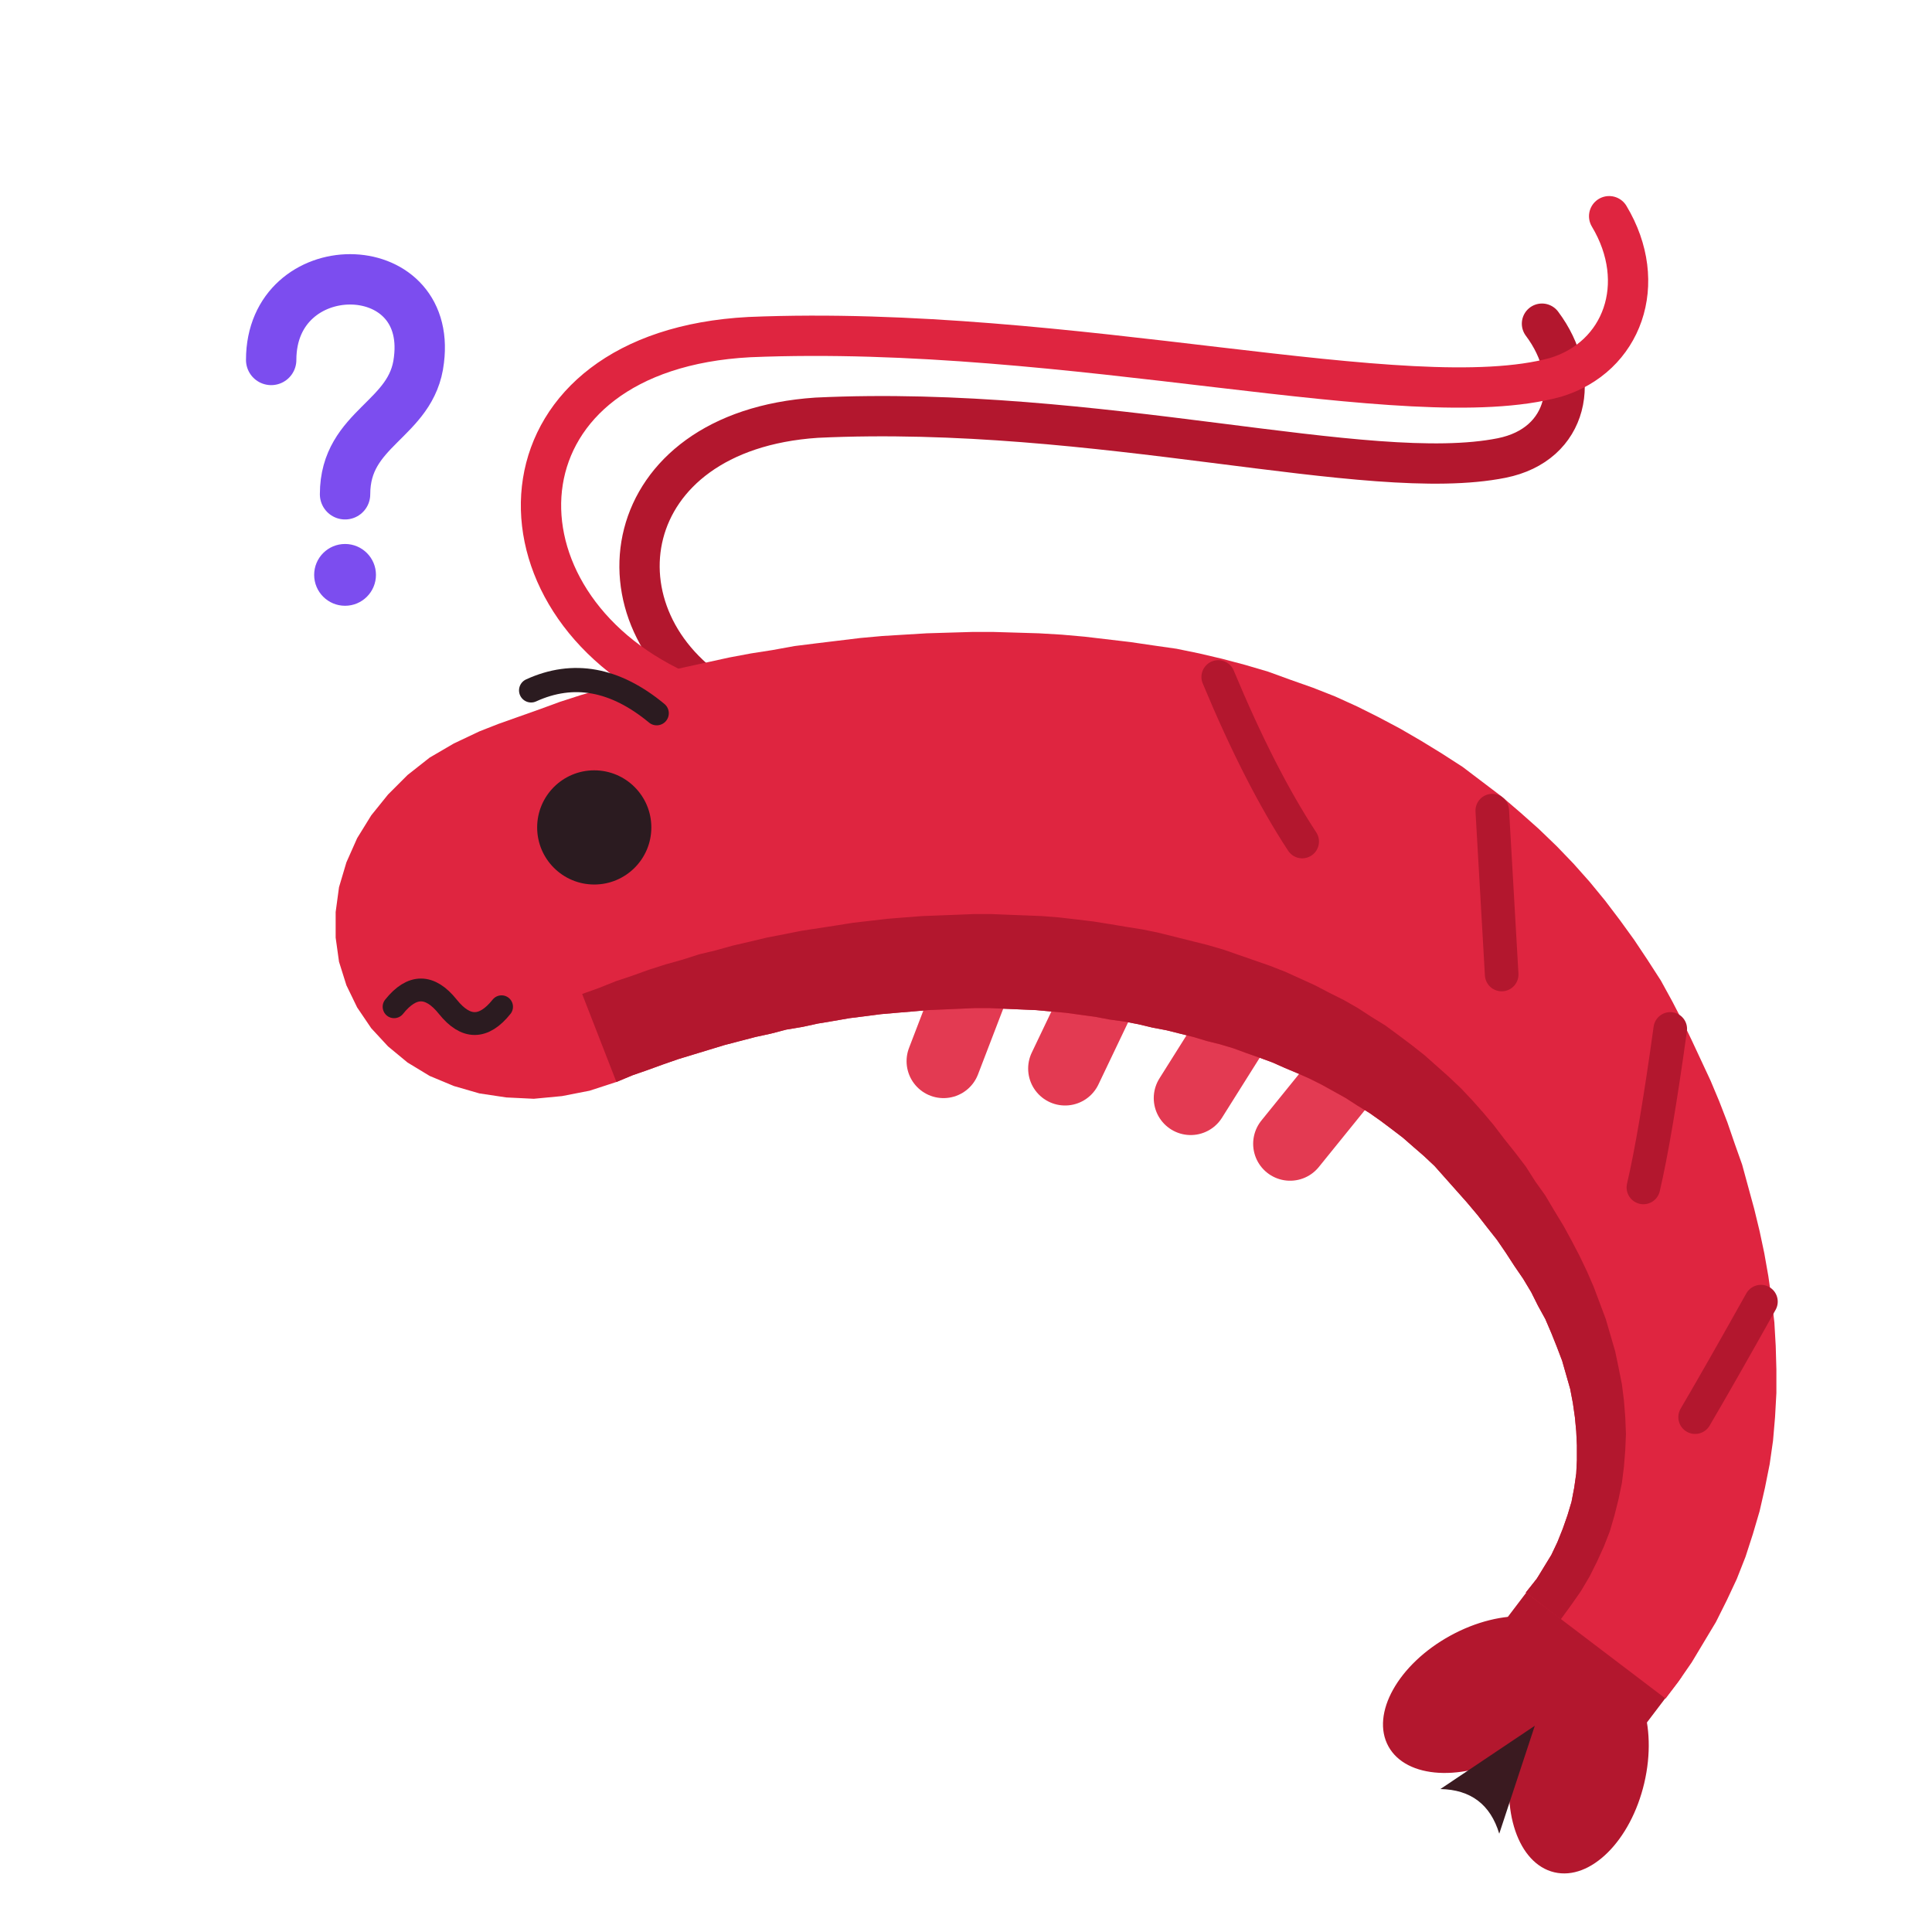
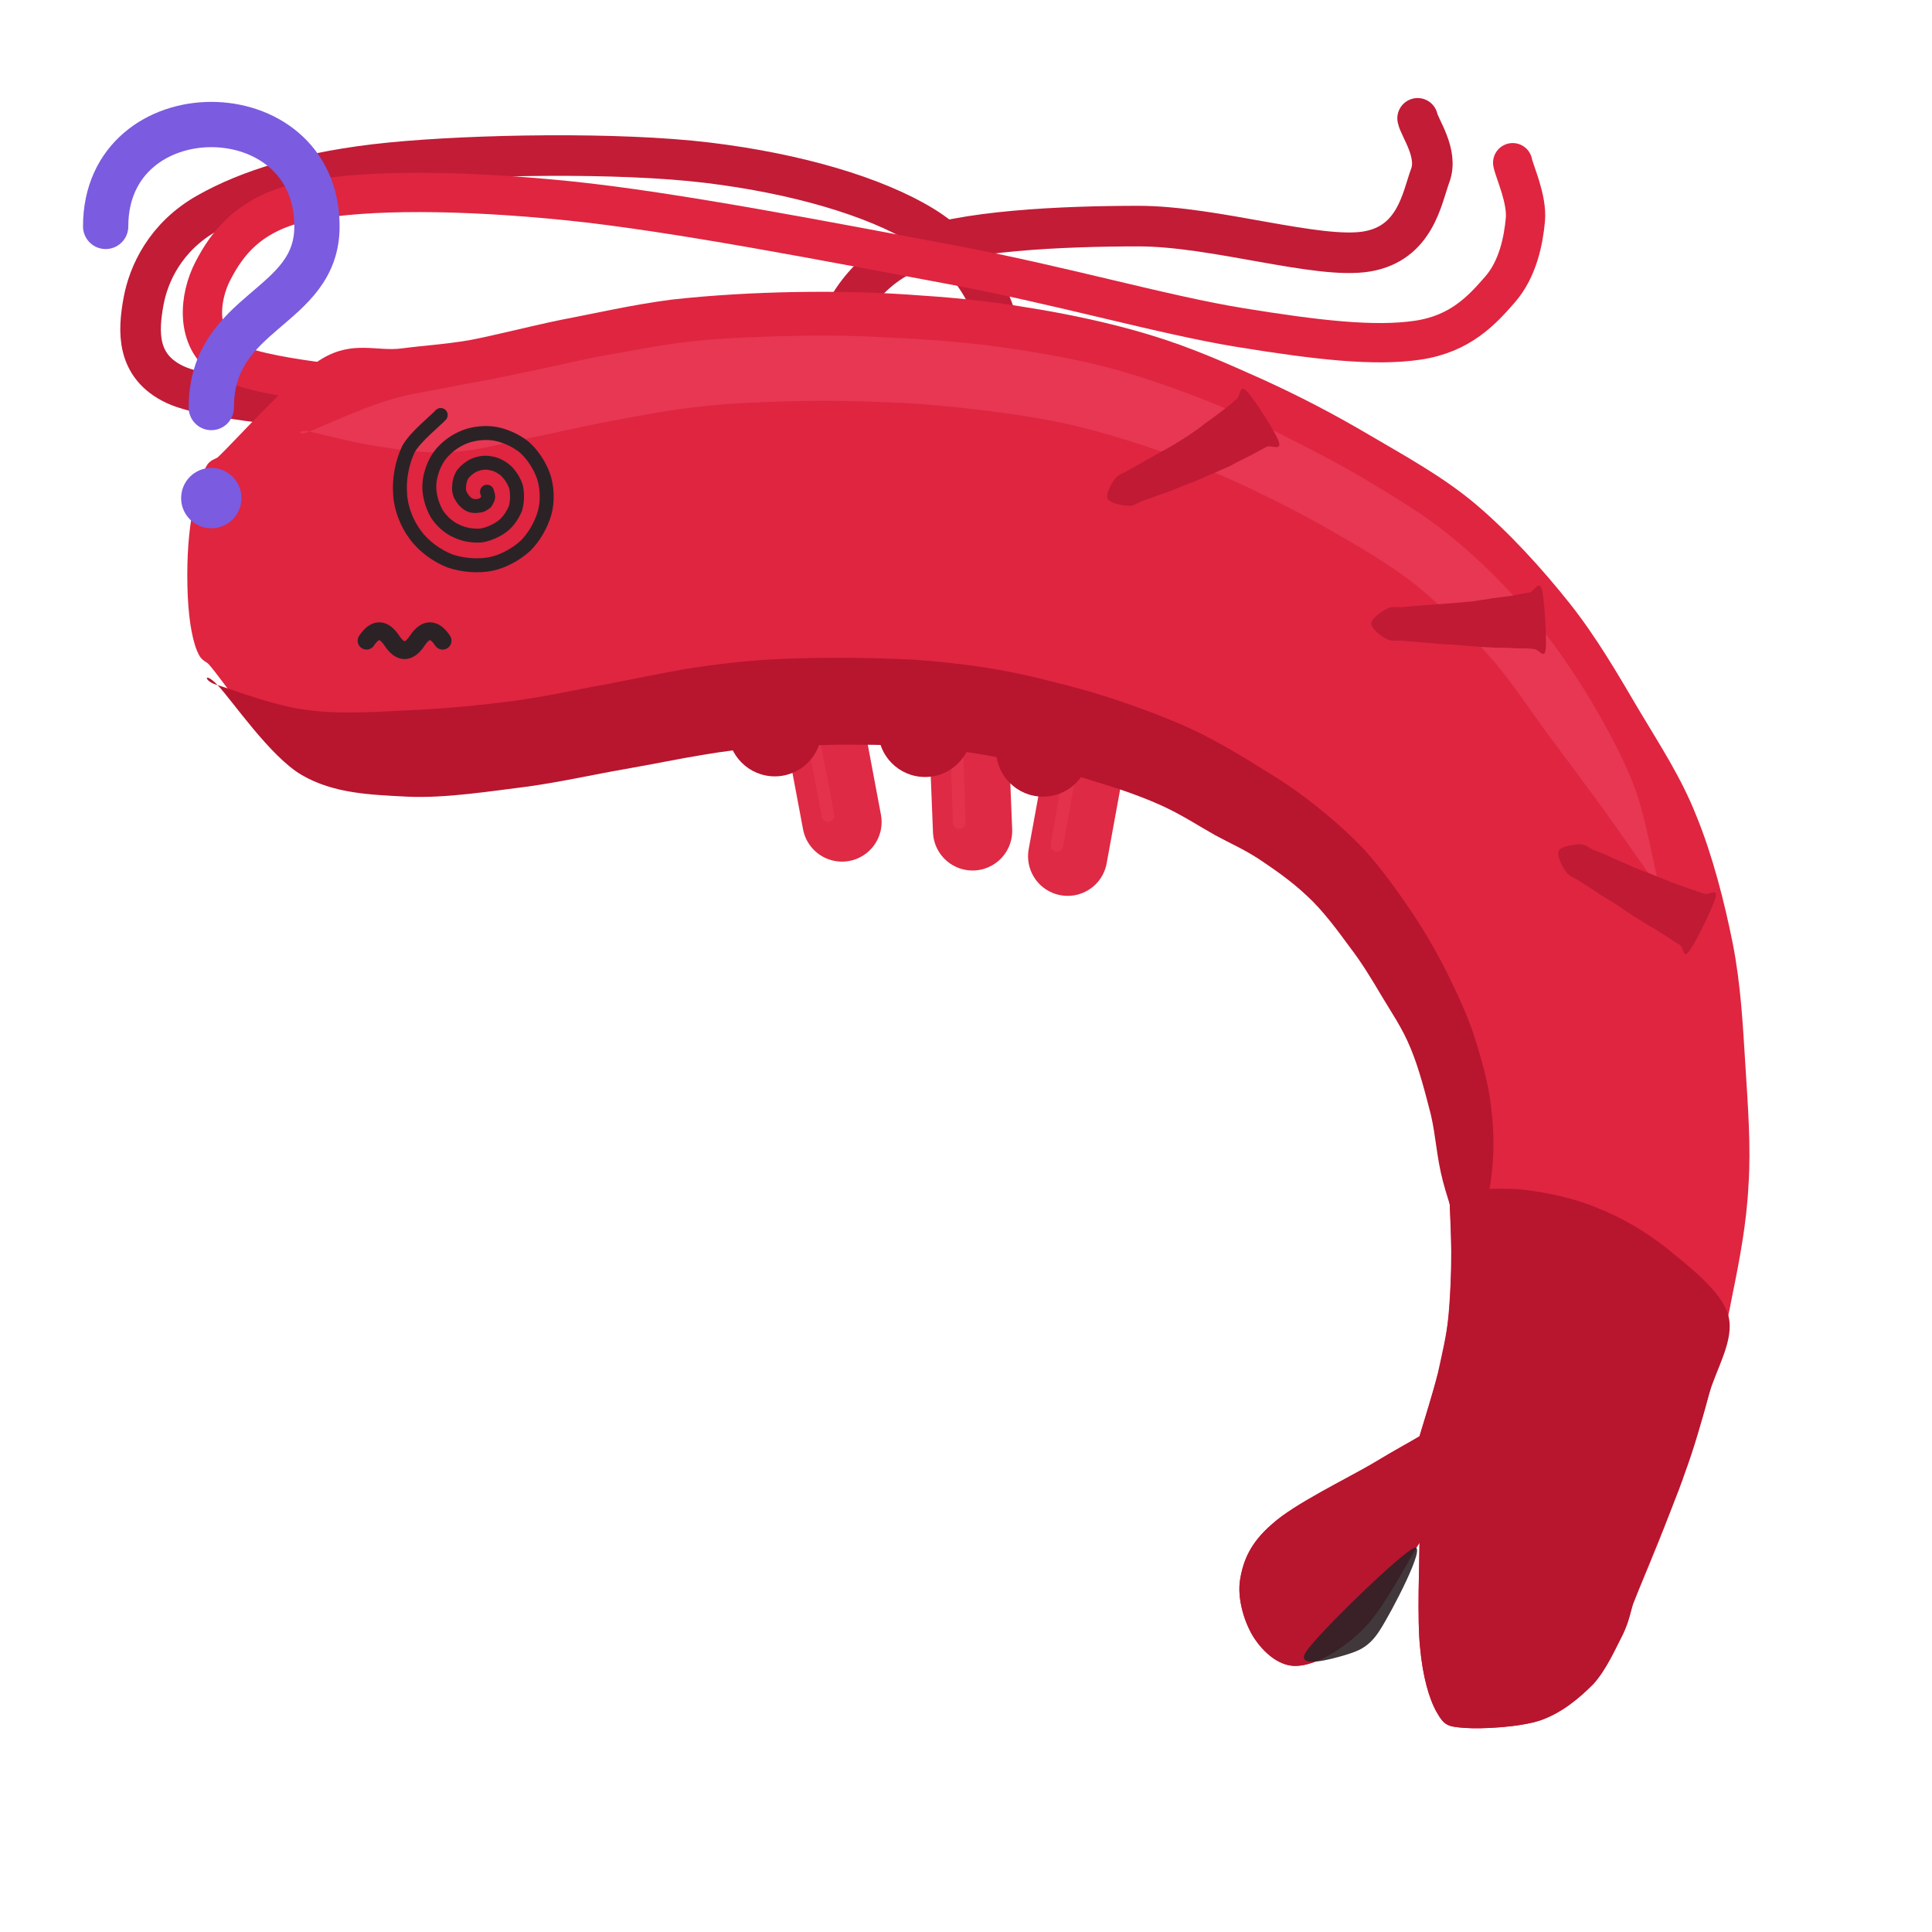
<svg xmlns="http://www.w3.org/2000/svg" viewBox="0 0 256 256" width="256" height="256">
-   <g transform="translate(28.1 16.9) scale(0.890)">
-     <path d="M76,85.2C56,73.2 60,45.2 90,43.2C132,41.2 172,53.2 192,49.2C202,47.2 204,37.2 198,29.2" fill="none" stroke="#B3172E" stroke-width="6" stroke-linecap="round" stroke-linejoin="round" />
-     <path d="M68,83.2C40,69.2 42,33.2 80,31.2C128,29.2 178,43.2 200,37.2C210,34.2 214,23.2 208,13.2" fill="none" stroke="#DF2540" stroke-width="6" stroke-linecap="round" stroke-linejoin="round" />
-     <path d="M116,120.5L108.9,139" fill="none" stroke="#E33A52" stroke-width="11" stroke-linecap="round" stroke-linejoin="round" />
-     <circle cx="116" cy="120.5" r="6.8" fill="#B3172E" />
-     <path d="M135.5,122.3L127,140.1" fill="none" stroke="#E33A52" stroke-width="11" stroke-linecap="round" stroke-linejoin="round" />
-     <circle cx="135.5" cy="122.3" r="6.8" fill="#B3172E" />
-     <path d="M156.2,127.8L145.7,144.5" fill="none" stroke="#E33A52" stroke-width="11" stroke-linecap="round" stroke-linejoin="round" />
-     <circle cx="156.2" cy="127.8" r="6.8" fill="#B3172E" />
-     <path d="M172.8,136.1L160.5,151.3" fill="none" stroke="#E33A52" stroke-width="11" stroke-linecap="round" stroke-linejoin="round" />
-     <circle cx="172.8" cy="136.1" r="6.8" fill="#B3172E" />
-     <g transform="translate(206,226) rotate(127.2)">
-       <path d="M-4,-13L8,-13L8,13L-4,13Z" fill="#B3172E" />
-       <ellipse cx="16" cy="-9" rx="16" ry="10" fill="#B3172E" transform="rotate(-24 16 -9)" />
-       <ellipse cx="16" cy="9" rx="16" ry="10" fill="#B3172E" transform="rotate(24 16 9)" />
-       <path d="M15,0L31,-5.5Q27,0 31,5.5Z" fill="#3A1A20" />
-     </g>
-     <path d="M39.8,89.9L42.6,88.8L45.7,87.7L48.8,86.6L51.8,85.5L54.9,84.5L58,83.6L61.2,82.7L64.3,81.8L67.5,81L70.6,80.3L73.8,79.6L77,78.9L80.2,78.3L83.4,77.8L86.7,77.2L89.9,76.8L93.2,76.4L96.5,76L99.8,75.7L103.1,75.5L106.4,75.3L109.7,75.2L113.1,75.1L116.4,75.1L119.8,75.2L123.1,75.3L126.5,75.5L129.9,75.8L133.3,76.2L136.7,76.6L140.1,77.1L143.6,77.6L147,78.3L150.4,79.1L153.8,80L157.2,81L160.5,82.2L163.9,83.4L167.2,84.7L170.5,86.2L173.7,87.8L176.9,89.5L180,91.3L183.1,93.2L186.2,95.2L189.1,97.4L192,99.6L194.8,102L197.5,104.4L200.2,107L202.7,109.6L205.1,112.3L207.4,115.1L209.6,118L211.7,120.9L213.7,123.9L215.7,127L217.4,130.1L218.9,133L220.3,135.9L221.7,138.9L223.1,141.9L224.4,145L225.6,148.1L226.7,151.3L227.8,154.4L228.7,157.7L229.6,161L230.4,164.3L231.1,167.6L231.7,171L232.2,174.5L232.6,177.9L232.8,181.4L232.9,184.9L232.9,188.4L232.7,192L232.4,195.5L231.9,199L231.2,202.5L230.4,206L229.4,209.4L228.3,212.8L227,216.1L225.5,219.3L223.9,222.5L222.1,225.5L220.3,228.5L218.3,231.4L216.4,233.9L195.6,218.1L197.2,216.1L198.3,214.3L199.4,212.5L200.3,210.6L201.1,208.6L201.8,206.6L202.4,204.6L202.8,202.5L203.1,200.4L203.2,198.4L203.2,196.2L203.1,194.1L202.9,192L202.6,189.9L202.2,187.8L201.6,185.7L201,183.6L200.2,181.5L199.4,179.5L198.5,177.4L197.4,175.4L196.4,173.4L195.2,171.4L193.9,169.5L192.6,167.5L191.3,165.6L189.8,163.7L188.4,161.9L186.8,160L185.2,158.2L183.6,156.4L182,154.6L180.4,153.1L178.9,151.8L177.3,150.4L175.6,149.1L174,147.9L172.3,146.7L170.5,145.6L168.8,144.5L167,143.5L165.2,142.5L163.4,141.6L161.6,140.8L159.7,140L157.9,139.2L156,138.5L154,137.8L152.1,137.1L150.1,136.5L148.1,136L146.1,135.4L144.1,134.9L142.1,134.4L140,134L137.9,133.5L135.8,133.1L133.6,132.8L131.5,132.4L129.3,132.1L127.1,131.8L124.9,131.6L122.7,131.4L120.4,131.3L118.1,131.2L115.8,131.1L113.5,131.1L111.2,131.2L108.9,131.3L106.6,131.4L104.3,131.6L101.9,131.8L99.6,132L97.3,132.3L94.9,132.6L92.6,133L90.2,133.4L87.9,133.9L85.5,134.3L83.2,134.9L80.9,135.4L78.6,136L76.3,136.6L74,137.3L71.7,138L69.4,138.7L67.1,139.5L64.9,140.3L62.6,141.1L60.2,142.1L56.2,143.4L52.1,144.2L47.9,144.6L43.8,144.4L39.8,143.8L36,142.7L32.4,141.2L29.1,139.2L26.2,136.8L23.7,134.1L21.6,131L20,127.7L18.9,124.2L18.4,120.6L18.4,116.8L18.9,113.1L20,109.4L21.6,105.8L23.7,102.4L26.2,99.3L29.1,96.4L32.4,93.8L36,91.7Z" fill="#DF2540" />
-     <path d="M60.2,142.1L62.6,141.1L64.9,140.3L67.1,139.5L69.4,138.7L71.7,138L74,137.3L76.3,136.6L78.6,136L80.9,135.4L83.2,134.9L85.5,134.3L87.9,133.9L90.2,133.4L92.6,133L94.9,132.6L97.3,132.3L99.6,132L101.9,131.8L104.3,131.6L106.6,131.4L108.9,131.3L111.2,131.2L113.5,131.1L115.8,131.1L118.1,131.2L120.4,131.3L122.7,131.4L124.9,131.6L127.1,131.8L129.3,132.1L131.5,132.4L133.6,132.8L135.8,133.1L137.9,133.5L140,134L142.1,134.4L144.1,134.9L146.1,135.4L148.1,136L150.1,136.5L152.1,137.1L154,137.8L156,138.5L157.9,139.2L159.7,140L161.6,140.8L163.4,141.6L165.2,142.5L167,143.5L168.8,144.5L170.5,145.6L172.3,146.7L174,147.9L175.6,149.1L177.3,150.4L178.9,151.8L180.4,153.1L182,154.6L183.6,156.4L185.2,158.2L186.8,160L188.4,161.9L189.8,163.7L191.3,165.6L192.6,167.5L193.9,169.5L195.2,171.4L196.4,173.4L197.4,175.4L198.5,177.4L199.4,179.5L200.2,181.5L201,183.6L201.6,185.7L202.2,187.8L202.6,189.9L202.9,192L203.1,194.1L203.2,196.2L203.2,198.4L203.1,200.4L202.8,202.5L202.4,204.6L201.8,206.6L201.1,208.6L200.3,210.6L199.4,212.5L198.3,214.3L197.2,216.1L195.6,218.1L200.8,222.1L202.4,219.9L203.8,217.9L205.1,215.7L206.2,213.5L207.2,211.3L208.1,209L208.8,206.6L209.4,204.2L209.9,201.8L210.2,199.4L210.4,196.9L210.5,194.5L210.4,192L210.2,189.5L209.9,187.1L209.4,184.6L208.9,182.2L208.2,179.8L207.5,177.4L206.6,175L205.7,172.6L204.7,170.3L203.6,168L202.4,165.7L201.2,163.5L199.8,161.2L198.5,159L197,156.9L195.6,154.7L194,152.6L192.4,150.6L190.8,148.5L189.2,146.6L187.6,144.8L185.9,143L184.1,141.3L182.3,139.7L180.5,138.1L178.6,136.6L176.6,135.1L174.7,133.7L172.6,132.4L170.6,131.1L168.5,129.9L166.3,128.8L164.2,127.7L162,126.7L159.8,125.7L157.5,124.8L155.2,124L152.9,123.2L150.6,122.4L148.2,121.7L145.8,121.1L143.4,120.5L141,119.9L138.6,119.4L136.1,119L133.7,118.6L131.2,118.2L128.7,117.9L126.1,117.6L123.6,117.4L121.1,117.3L118.5,117.2L116,117.1L113.4,117.1L110.9,117.2L108.3,117.3L105.7,117.4L103.1,117.6L100.6,117.8L98,118.1L95.4,118.4L92.9,118.8L90.3,119.2L87.7,119.6L85.2,120.1L82.6,120.6L80.1,121.2L77.5,121.8L75,122.5L72.5,123.1L70,123.9L67.5,124.6L65,125.4L62.5,126.3L60.1,127.1L57.6,128.1L55.1,129Z" fill="#B3172E" />
-     <path d="M149.8,81.8Q156,96.7 162.3,106.3" fill="none" stroke="#B3172E" stroke-width="5" stroke-linecap="round" stroke-linejoin="round" />
-     <path d="M190.6,101.7Q191.5,117.3 192,126.1" fill="none" stroke="#B3172E" stroke-width="5" stroke-linecap="round" stroke-linejoin="round" />
-     <path d="M217.1,134.2Q214.9,150.1 213.1,157.8" fill="none" stroke="#B3172E" stroke-width="5" stroke-linecap="round" stroke-linejoin="round" />
-     <path d="M230.6,174.8Q224.5,185.7 220.8,192" fill="none" stroke="#B3172E" stroke-width="5" stroke-linecap="round" stroke-linejoin="round" />
-     <circle cx="56.9" cy="104.2" r="8.5" fill="#2B1B20" />
-     <path d="M47.5,83.8Q56.9,79.5 66.2,87.2" fill="none" stroke="#2B1B20" stroke-width="3.6" stroke-linecap="round" stroke-linejoin="round" />
-     <path d="M27.1,130.9q4,-5 8,0t8,0" fill="none" stroke="#2B1B20" stroke-width="3.4" stroke-linecap="round" stroke-linejoin="round" />
-     <path d="M8.8,34.6C8.8,18.6 32.8,18.6 30.8,34.6C29.8,43.6 19.8,44.6 19.8,54.6" fill="none" stroke="#7C4DEF" stroke-width="7.5" stroke-linecap="round" stroke-linejoin="round" />
-     <circle cx="19.8" cy="66.6" r="4.6" fill="#7C4DEF" />
+   <g transform="translate(124 119) scale(0.84) translate(-128 -128)">
+     <path d="M40 51.7C34.7 50.9 14.2 49.9 8 47C1.8 44.1 2.2 38.5 3 34C3.8 29.5 6.5 23.7 13 20C19.5 16.3 28.8 13.3 42 12C55.2 10.7 78 10.3 92 12C106 13.7 118.3 17.3 126 22C133.7 26.7 138 35 138 40C138 45 130.3 51.7 126 52C121.7 52.3 112.3 46.3 112 42C111.7 37.7 116 29.3 124 26C132 22.7 148 22 160 22C172 22 188.3 27.3 196 26C203.7 24.7 204.7 17.5 206 14C207.3 10.5 204.3 6.5 204 5" fill="none" stroke="#C21C37" stroke-width="6.4" stroke-linecap="round" stroke-linejoin="round" />
+     <path d="M43.3 48.1C38.7 47.3 20.9 46.2 16 43C11.1 39.8 11.8 33.2 14 29C16.2 24.8 19.7 19.8 29 18C38.3 16.2 53.2 16.3 70 18C86.8 19.7 112.3 24.7 130 28C147.7 31.3 163.7 36 176 38C188.3 40 197.2 41 204 40C210.8 39 214.2 35.2 217 32C219.8 28.8 220.7 24.3 221 21C221.3 17.7 219.3 13.5 219 12" fill="none" stroke="#DF2540" stroke-width="6.2" stroke-linecap="round" stroke-linejoin="round" />
+     <path d="M109.5 96.3L113.2 116" fill="none" stroke="#DE2A44" stroke-width="12.5" stroke-linecap="round" stroke-linejoin="round" />
+     <path d="M110.2 100.3L113 115" fill="none" stroke="#E73752" stroke-width="2" stroke-linecap="round" stroke-linejoin="round" opacity="0.6" transform="translate(-2 0)" />
+     <path d="M133 97.4L133.8 117.4" fill="none" stroke="#DE2A44" stroke-width="12.5" stroke-linecap="round" stroke-linejoin="round" />
+     <path d="M133.2 101.4L133.7 116.4" fill="none" stroke="#E73752" stroke-width="2" stroke-linecap="round" stroke-linejoin="round" opacity="0.6" transform="translate(-2 -0.3)" />
+     <path d="M152.4 101.7L148.8 121.4" fill="none" stroke="#DE2A44" stroke-width="12.5" stroke-linecap="round" stroke-linejoin="round" />
+     <path d="M151.6 105.7L149 120.4" fill="none" stroke="#E73752" stroke-width="2" stroke-linecap="round" stroke-linejoin="round" opacity="0.6" transform="translate(-1.9 -0.7)" />
+     <path d="M14.7 58.5C14.7 58.5 11.9 61.1 14.7 58.5C17.5 55.9 26.4 45.8 31.2 42.9C36.1 40 39.8 41.8 43.7 41.3C47.5 40.8 50.2 40.7 54.4 40C58.6 39.2 63.5 37.9 68.8 36.8C74.1 35.8 80.1 34.4 86.3 33.6C92.5 32.9 99.6 32.5 105.9 32.4C112.1 32.3 117.6 32.4 123.6 32.8C129.7 33.2 135.8 33.7 142.2 34.8C148.6 35.8 155.7 37.3 161.9 39.2C168.2 41.1 173.8 43.6 179.6 46.2C185.3 48.8 190.7 51.6 196.3 54.9C201.9 58.2 208 61.5 213.2 65.9C218.5 70.4 223.6 76 227.9 81.4C232.2 86.8 235.6 92.7 238.9 98.3C242.3 104 245.6 109 248 115.1C250.5 121.2 252.4 128.6 253.7 135.1C255 141.7 255.3 148 255.7 154.3C256.1 160.7 256.6 167.2 256.2 173.2C255.9 179.3 254.8 185 253.6 190.9C252.5 196.8 250.9 203 249.3 208.7C247.6 214.5 245.6 220.1 243.7 225.2C241.8 230.3 238.9 237 238 239.3L238 239.3C237.7 240.1 237.4 242 236.4 244.1C235.3 246.2 233.8 249.7 231.7 252C229.5 254.2 226.8 256.5 223.4 257.7C220.1 258.8 214.2 259.1 211.4 258.9C208.7 258.7 208.2 258.5 207 256.4C205.8 254.3 204.8 250.7 204.4 246.3C203.9 241.8 204.3 232.4 204.3 229.7L204.3 229.7C202.8 231.9 198.8 239.9 195.6 243.1C192.4 246.4 188.1 248.9 185.2 249.1C182.3 249.4 179.7 247 178.2 244.7C176.7 242.4 175.5 238.5 176 235.5C176.5 232.5 177.6 229.7 181.1 226.7C184.5 223.6 193 219.5 196.9 217.2C200.7 214.9 203 213.7 204.3 212.9L204.3 212.9C204.9 210.7 207.2 203.8 208.1 199.5C208.9 195.1 209.1 191.1 209.3 186.8C209.4 182.5 209.2 177.9 208.9 173.6C208.7 169.4 208.6 165.2 207.9 161.2C207.1 157.2 205.7 153.1 204.2 149.7C202.7 146.2 200.9 143.6 198.9 140.4C196.9 137.2 194.8 133.5 192.4 130.5C189.9 127.5 187 124.9 184.2 122.7C181.4 120.5 178.7 119 175.7 117.2C172.8 115.4 169.8 113.5 166.5 111.9C163.1 110.3 159.3 108.8 155.5 107.6C151.8 106.3 147.6 105.2 143.8 104.3C140 103.4 136.4 102.7 132.6 102.1C128.8 101.6 124.9 101.3 120.7 101.2C116.5 101 111.5 101.1 107.4 101.2C103.3 101.3 100 101.5 95.9 102C91.8 102.4 87.6 103.3 82.8 104.1C77.9 105 72.7 106.2 66.7 107.1C60.6 108 53 109.2 46.5 109.3C40 109.3 33.3 110.3 27.8 107.2C22.3 104.2 15.7 93.7 13.2 91C10.8 88.3 13.2 91 13.2 91L13.2 91C13 90.8 12.2 90.5 11.8 89.7C11.3 88.8 10.9 87.5 10.6 85.9C10.3 84.4 10.1 82.4 10 80.4C9.9 78.3 9.9 75.9 10 73.8C10.1 71.7 10.3 69.7 10.6 67.9C10.9 66.1 11.2 64.3 11.7 62.9C12.1 61.5 12.6 60.4 13.1 59.6C13.6 58.9 14.4 58.7 14.7 58.5Z" fill="#DF2540" />
+     <path d="M29.2 54.4C31.2 53.6 37.3 50.8 40.9 49.7C44.5 48.5 47.2 48.2 50.7 47.5C54.2 46.8 57.9 46.2 62 45.3C66.1 44.5 70.5 43.4 75.2 42.5C79.9 41.7 85.1 40.6 90.2 40.1C95.4 39.6 101.1 39.4 106.3 39.3C111.4 39.2 116 39.3 121 39.6C126 39.8 131 40.2 136.2 40.8C141.4 41.5 147.1 42.4 152.3 43.6C157.6 44.8 162.6 46.5 167.5 48.3C172.4 50.1 177.1 52.2 181.8 54.5C186.4 56.8 190.9 59.1 195.5 61.8C200.1 64.6 205 67.4 209.3 71C213.7 74.5 218 78.9 221.7 83.2C225.3 87.5 228.4 92 231.2 96.6C233.9 101.2 236.4 105.7 238.3 110.7C240.1 115.7 241.5 124 242.2 126.6C242.8 129.3 243.7 128.8 242.2 126.6C240.7 124.5 236.1 117.9 233.1 113.7C230.1 109.6 227.2 105.7 224.2 101.7C221.3 97.7 218.5 93.4 215.1 89.6C211.7 85.7 207.7 81.9 203.7 78.6C199.6 75.4 195.2 72.8 190.8 70.3C186.5 67.8 182.2 65.6 177.8 63.5C173.4 61.4 168.9 59.5 164.3 57.8C159.7 56.2 154.9 54.7 150 53.5C145.2 52.4 140 51.6 135 51C130.1 50.4 125.4 50 120.6 49.8C115.8 49.6 111.3 49.5 106.4 49.6C101.6 49.7 96.3 49.9 91.5 50.4C86.6 50.9 81.7 51.8 77.1 52.7C72.6 53.5 68.2 54.6 64 55.4C59.9 56.2 55.9 57.4 52.1 57.6C48.3 57.9 44.8 57.5 41 56.9C37.2 56.4 31.2 54.9 29.2 54.4C27.2 54 27.3 55.2 29.2 54.4Z" fill="#E73752" />
+     <path d="M14.7 94.4C17 95.1 23.7 97.7 28.6 98.3C33.5 99 38.8 98.7 44.3 98.4C49.8 98.2 56.1 97.6 61.4 96.9C66.7 96.2 71.3 95.1 75.9 94.3C80.5 93.4 84.9 92.5 88.9 91.8C92.9 91.2 96 90.8 99.9 90.5C103.9 90.2 108.4 90.1 112.5 90.1C116.6 90.1 120.7 90.2 124.7 90.4C128.6 90.7 132.4 91.1 136.2 91.7C139.9 92.3 143.6 93.1 147.3 94.1C151 95 154.7 96.1 158.4 97.4C162.1 98.7 166 100.2 169.5 101.9C172.9 103.6 176.3 105.6 179.3 107.5C182.3 109.3 184.7 110.9 187.5 113.1C190.2 115.2 193.2 117.8 195.8 120.6C198.3 123.4 200.7 126.7 202.8 129.8C204.9 132.9 206.7 136 208.4 139.3C210 142.6 211.6 145.8 212.8 149.4C214 153.1 215.2 157.2 215.6 161.1C216.1 165 216.1 168.9 215.5 172.9C214.9 176.8 212.5 182.9 212 184.9C211.4 186.9 212.6 186.9 212 184.9C211.3 182.9 209 176.5 208 172.7C207 168.9 206.9 165.7 206.1 162.2C205.2 158.7 204.2 154.8 202.9 151.7C201.6 148.5 199.9 146.1 198.3 143.4C196.7 140.7 195.2 138.2 193.2 135.6C191.3 133 189 129.9 186.6 127.7C184.2 125.4 181.3 123.4 178.9 121.8C176.4 120.2 174.7 119.5 172.1 118.1C169.6 116.7 166.7 114.8 163.6 113.4C160.5 112 156.8 110.7 153.4 109.7C150.1 108.6 146.8 107.8 143.6 107.1C140.3 106.3 137.1 105.6 133.8 105.1C130.5 104.6 127.2 104.2 123.7 104C120.1 103.8 116.3 103.8 112.5 103.8C108.7 103.9 104.2 104 100.7 104.3C97.2 104.5 94.9 104.8 91.3 105.4C87.6 106 83.3 106.9 78.7 107.7C74.1 108.5 69.3 109.6 63.7 110.4C58 111.1 50.6 112.3 44.6 112C38.7 111.7 33 111.5 28 108.6C23 105.7 17 96.8 14.7 94.4C12.5 92.1 12.4 93.8 14.7 94.4Z" fill="#B8152F" />
+     <path d="M209 174.1C210.9 174.1 216.8 173.6 220.7 174C224.6 174.5 228.6 175.3 232.4 176.9C236.2 178.4 240 180.6 243.5 183.4C246.9 186.2 251.9 190 253 193.8C254.1 197.7 251 202.4 249.9 206.5C248.8 210.6 247.6 214.8 246.2 218.6C244.9 222.4 243.3 226.1 241.9 229.6C240.5 233 238.6 237.7 238 239.3L238 239.3C237.7 240.1 237.4 242 236.4 244.1C235.3 246.2 233.8 249.7 231.7 252C229.5 254.2 226.8 256.5 223.4 257.7C220.1 258.8 214.2 259.1 211.4 258.9C208.7 258.7 208.2 258.5 207 256.4C205.8 254.3 204.8 250.7 204.4 246.3C203.9 241.8 204.3 232.4 204.3 229.7L204.3 229.7C202.8 231.9 198.8 239.9 195.6 243.1C192.4 246.4 188.1 248.9 185.2 249.1C182.3 249.4 179.7 247 178.2 244.7C176.7 242.4 175.5 238.5 176 235.5C176.5 232.5 177.6 229.7 181.1 226.7C184.5 223.6 193 219.5 196.9 217.2C200.7 214.9 203 213.7 204.3 212.9L204.3 212.9C204.8 211.3 206.4 206.1 207.2 202.9C207.9 199.7 208.5 197.2 208.9 194C209.2 190.8 209.3 187.2 209.3 183.9C209.3 180.6 209 175.8 209 174.1Z" fill="#B8152F" />
+     <path d="M203.5 230.5C201.6 231.1 188.2 244.1 186.4 246.9C184.6 249.7 190.6 248 192.6 247.4C194.5 246.8 196.3 246.3 198.1 243.4C199.9 240.6 205.5 229.9 203.5 230.5Z" fill="#2B2226" opacity="0.9" />
+     <circle cx="102.6" cy="101.4" r="7.4" fill="#B8152F" />
+     <circle cx="126.3" cy="101.5" r="7.4" fill="#B8152F" />
+     <circle cx="144.9" cy="104.6" r="7.4" fill="#B8152F" />
+     <path d="M177 48C175.9 46.9 176.1 48.8 175.4 49.3C174.8 49.9 174 50.5 173.1 51.2C172.3 51.8 171.4 52.5 170.5 53.1C169.7 53.8 168.9 54.3 167.9 55C167 55.6 166 56.2 165 56.8C163.9 57.4 162.7 58.1 161.6 58.7C160.5 59.3 159.3 60 158.4 60.5C157.6 61 156.9 61.1 156.3 61.8C155.7 62.6 154.8 64.2 155.1 65C155.5 65.7 157.4 66.1 158.3 66.1C159.2 66.2 159.7 65.7 160.7 65.3C161.7 65 162.9 64.5 164.1 64.1C165.3 63.7 166.7 63.1 167.9 62.6C169.1 62.2 170.2 61.7 171.3 61.2C172.4 60.7 173.4 60.3 174.5 59.8C175.5 59.2 176.6 58.7 177.6 58.2C178.5 57.7 179.5 57.2 180.2 56.8C181 56.5 182.6 57.5 182.1 56C181.6 54.5 178.1 49.1 177 48Z" fill="#C01A35" />
+     <path d="M223.6 79.3C223.1 77.8 222.4 79.6 221.7 79.8C220.9 79.9 219.9 80.1 218.9 80.3C218 80.4 216.8 80.6 215.8 80.7C214.8 80.9 213.8 81 212.7 81.2C211.6 81.3 210.4 81.4 209.2 81.5C208 81.6 206.5 81.7 205.2 81.8C204 81.9 202.6 82 201.6 82.1C200.6 82.2 199.9 81.9 199.1 82.4C198.3 82.8 196.7 83.9 196.7 84.7C196.7 85.5 198.2 86.7 199.1 87.1C199.9 87.6 200.6 87.3 201.6 87.4C202.6 87.5 203.9 87.6 205.2 87.7C206.5 87.8 208 88 209.2 88C210.5 88.1 211.7 88.2 212.9 88.3C214 88.4 215.1 88.4 216.2 88.5C217.3 88.5 218.5 88.5 219.5 88.6C220.5 88.6 221.5 88.6 222.3 88.7C223.1 88.7 224 90.4 224.2 88.8C224.4 87.3 224 80.8 223.6 79.3Z" fill="#C01A35" />
+     <path d="M251 127.9C251.4 126.3 249.9 127.6 249.2 127.3C248.5 127.1 247.7 126.8 246.8 126.5C245.9 126.2 244.9 125.8 244 125.5C243.1 125.1 242.2 124.8 241.3 124.4C240.3 124 239.3 123.6 238.2 123.2C237.2 122.7 235.9 122.2 234.8 121.7C233.8 121.2 232.6 120.7 231.7 120.4C230.9 120 230.4 119.5 229.5 119.5C228.6 119.6 226.7 119.8 226.3 120.5C225.9 121.2 226.8 123 227.3 123.7C227.8 124.5 228.4 124.6 229.2 125.1C230 125.6 231.1 126.3 232 126.9C233 127.6 234.2 128.3 235.2 128.9C236.2 129.6 237.1 130.2 238 130.8C238.9 131.3 239.7 131.9 240.6 132.4C241.5 132.9 242.4 133.5 243.2 134C244 134.5 244.7 135 245.4 135.4C246 135.8 245.9 137.7 246.8 136.4C247.8 135.2 250.6 129.4 251 127.9Z" fill="#C01A35" />
+     <path d="M57.2 63.9C57.2 64 57.4 64.4 57.4 64.7C57.4 64.9 57.2 65.3 57 65.6C56.7 65.8 56.4 66.1 55.9 66.1C55.5 66.2 55 66.2 54.5 66C54.1 65.8 53.6 65.4 53.3 64.9C53 64.5 52.7 63.8 52.8 63.1C52.8 62.5 53 61.7 53.4 61.1C53.8 60.6 54.5 60 55.2 59.7C55.9 59.4 56.9 59.2 57.7 59.4C58.6 59.5 59.5 60 60.2 60.6C60.9 61.3 61.5 62.2 61.8 63.2C62 64.2 62 65.4 61.7 66.5C61.3 67.5 60.6 68.6 59.7 69.3C58.8 70 57.5 70.6 56.3 70.8C55.1 70.9 53.6 70.7 52.4 70.1C51.2 69.6 50 68.5 49.3 67.4C48.6 66.2 48.1 64.6 48.1 63.1C48.1 61.7 48.6 60 49.4 58.7C50.2 57.4 51.6 56.2 53.1 55.5C54.5 54.8 56.4 54.5 58.1 54.7C59.7 54.9 61.6 55.7 63 56.8C64.3 57.9 65.5 59.7 66.1 61.4C66.7 63.1 66.8 65.4 66.3 67.2C65.8 69 64.7 71 63.3 72.4C61.9 73.7 59.8 74.9 57.8 75.3C55.8 75.7 53.3 75.5 51.3 74.8C49.3 74 47.2 72.5 45.9 70.7C44.6 69 43.6 66.5 43.5 64.3C43.3 62 43.8 59.3 44.8 57.2C45.9 55.2 49.1 52.7 49.9 51.8" fill="none" stroke="#2B2226" stroke-width="2.2" stroke-linecap="round" stroke-linejoin="round" />
+     <path d="M38.2 87.4q2 -3 4 0t4 0t4 0" fill="none" stroke="#2B2226" stroke-width="2.8" stroke-linecap="round" stroke-linejoin="round" />
  </g>
+   <path d="M14 30c0 -18 28 -18 28 0c0 11 -14 11 -14 24" fill="none" stroke="#7B5BE0" stroke-width="6" stroke-linecap="round" stroke-linejoin="round" />
+   <circle cx="28" cy="66" r="4" fill="#7B5BE0" />
</svg>
